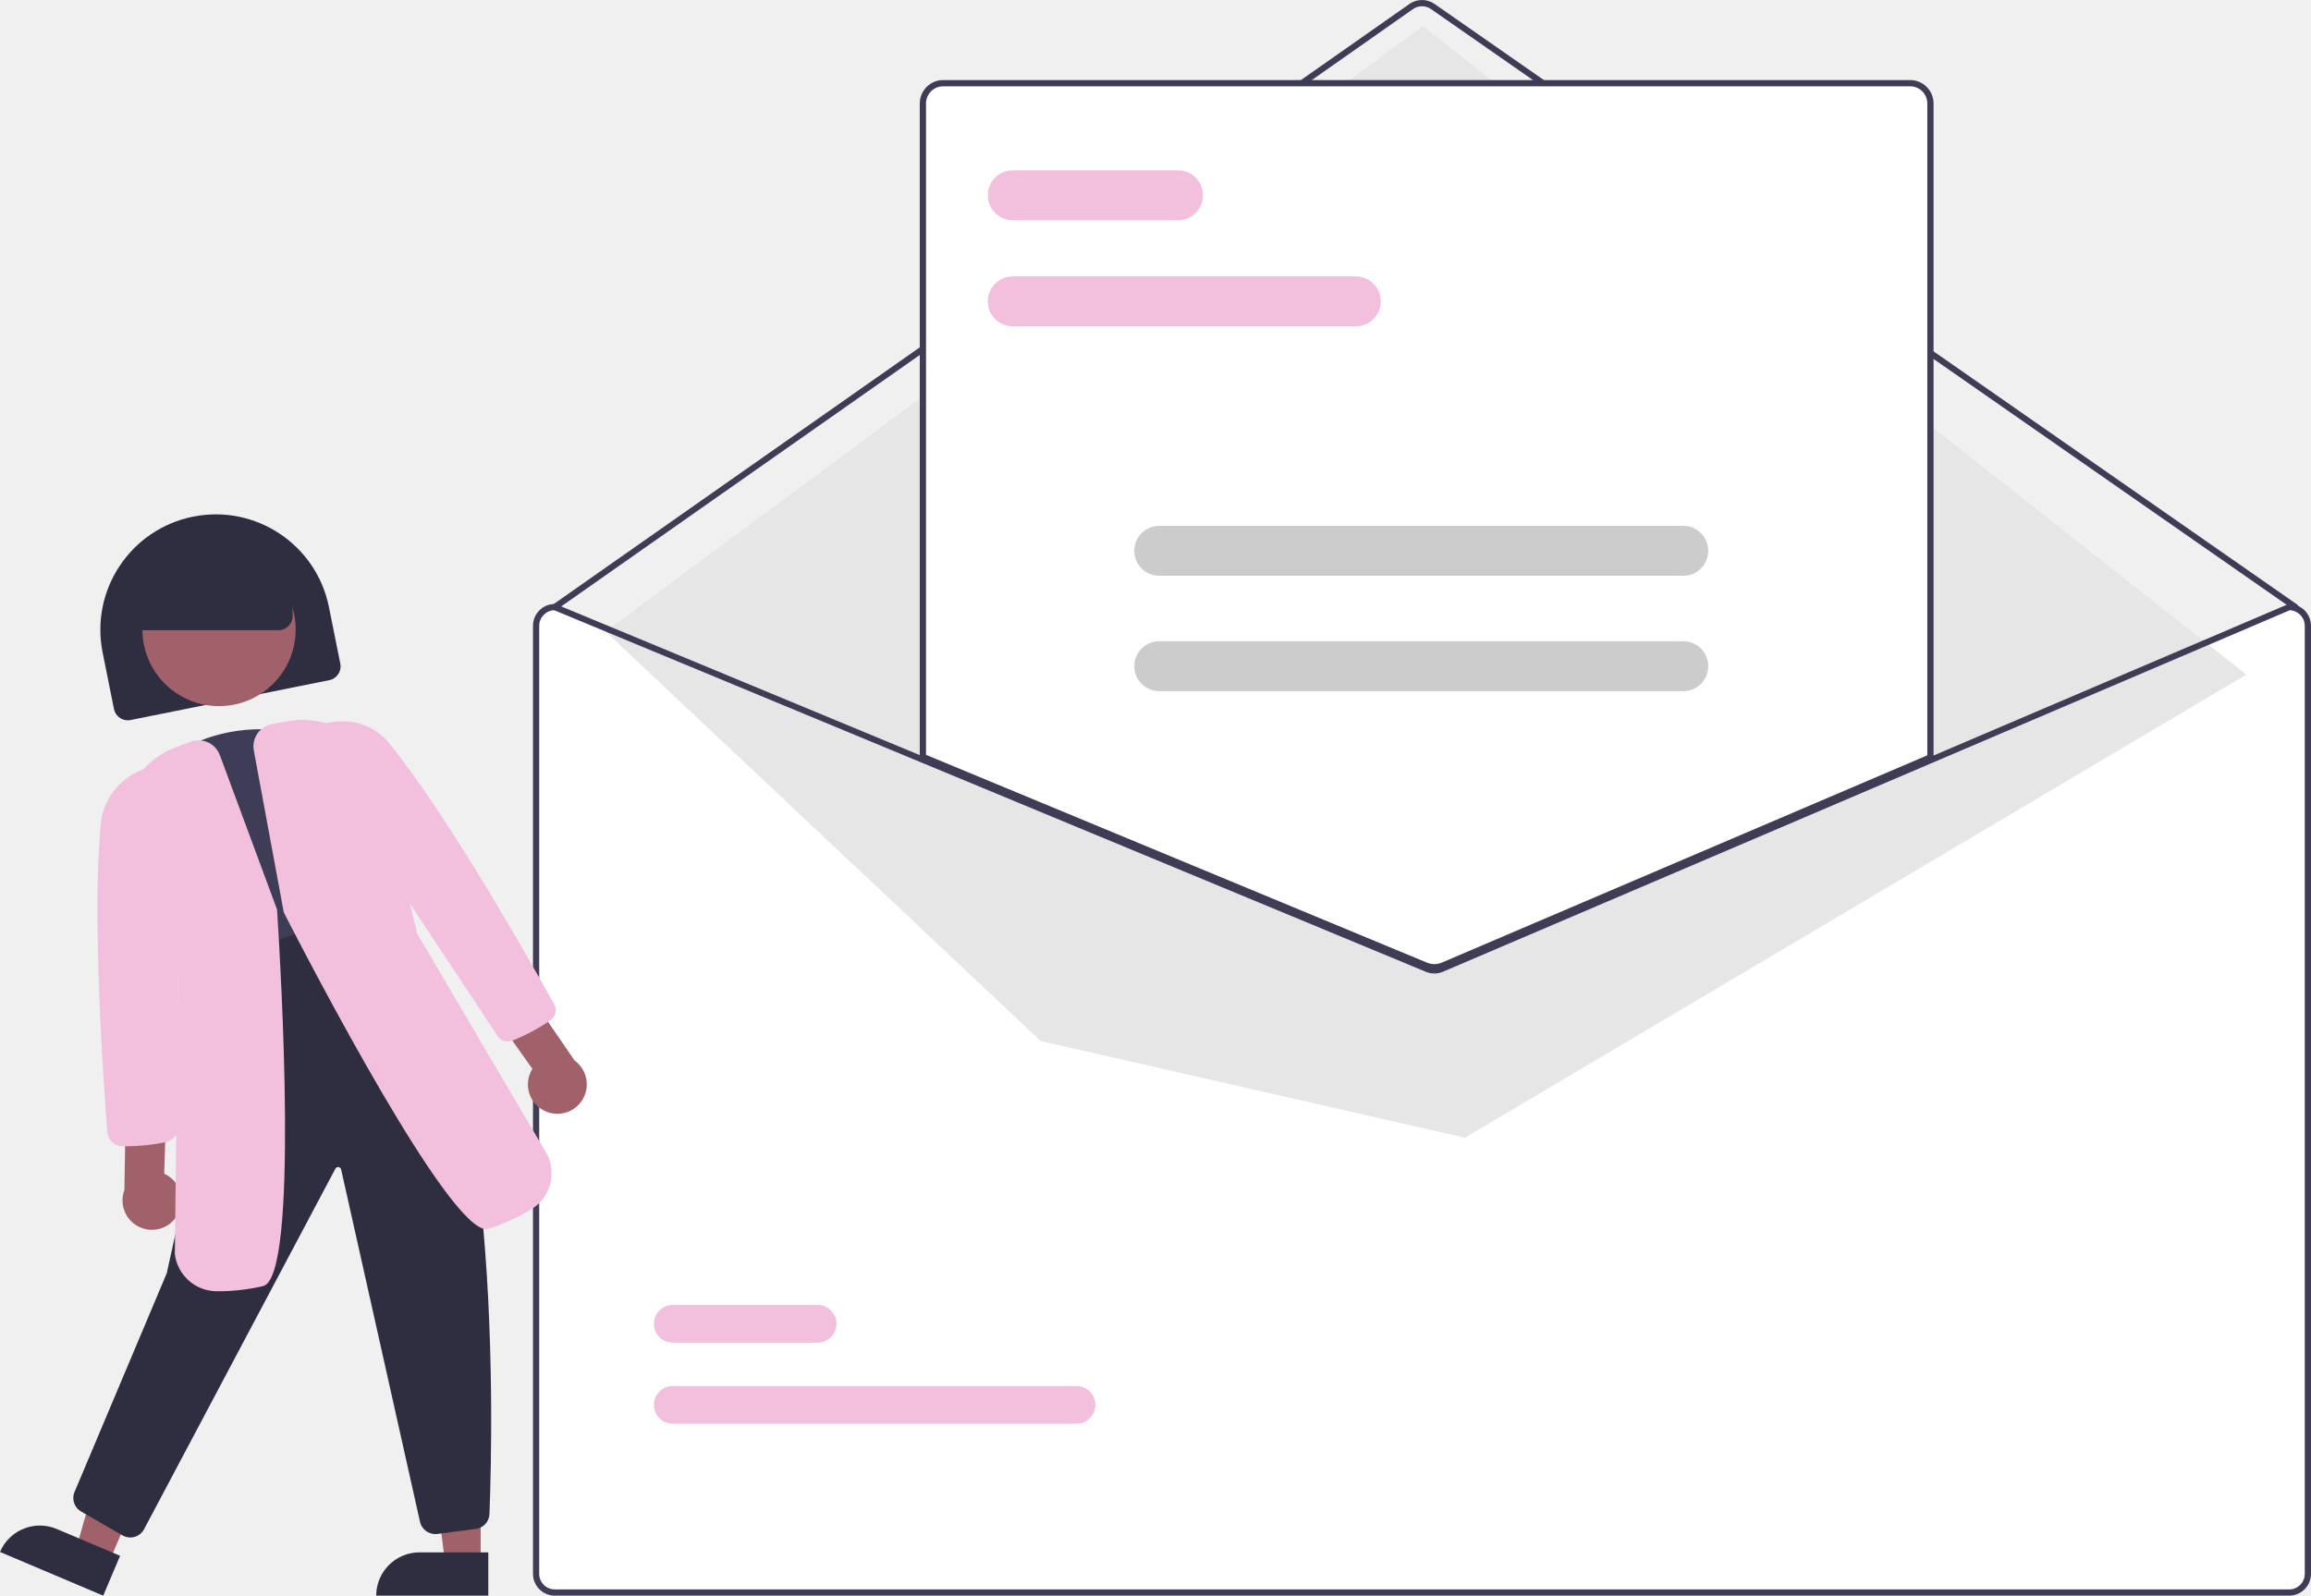
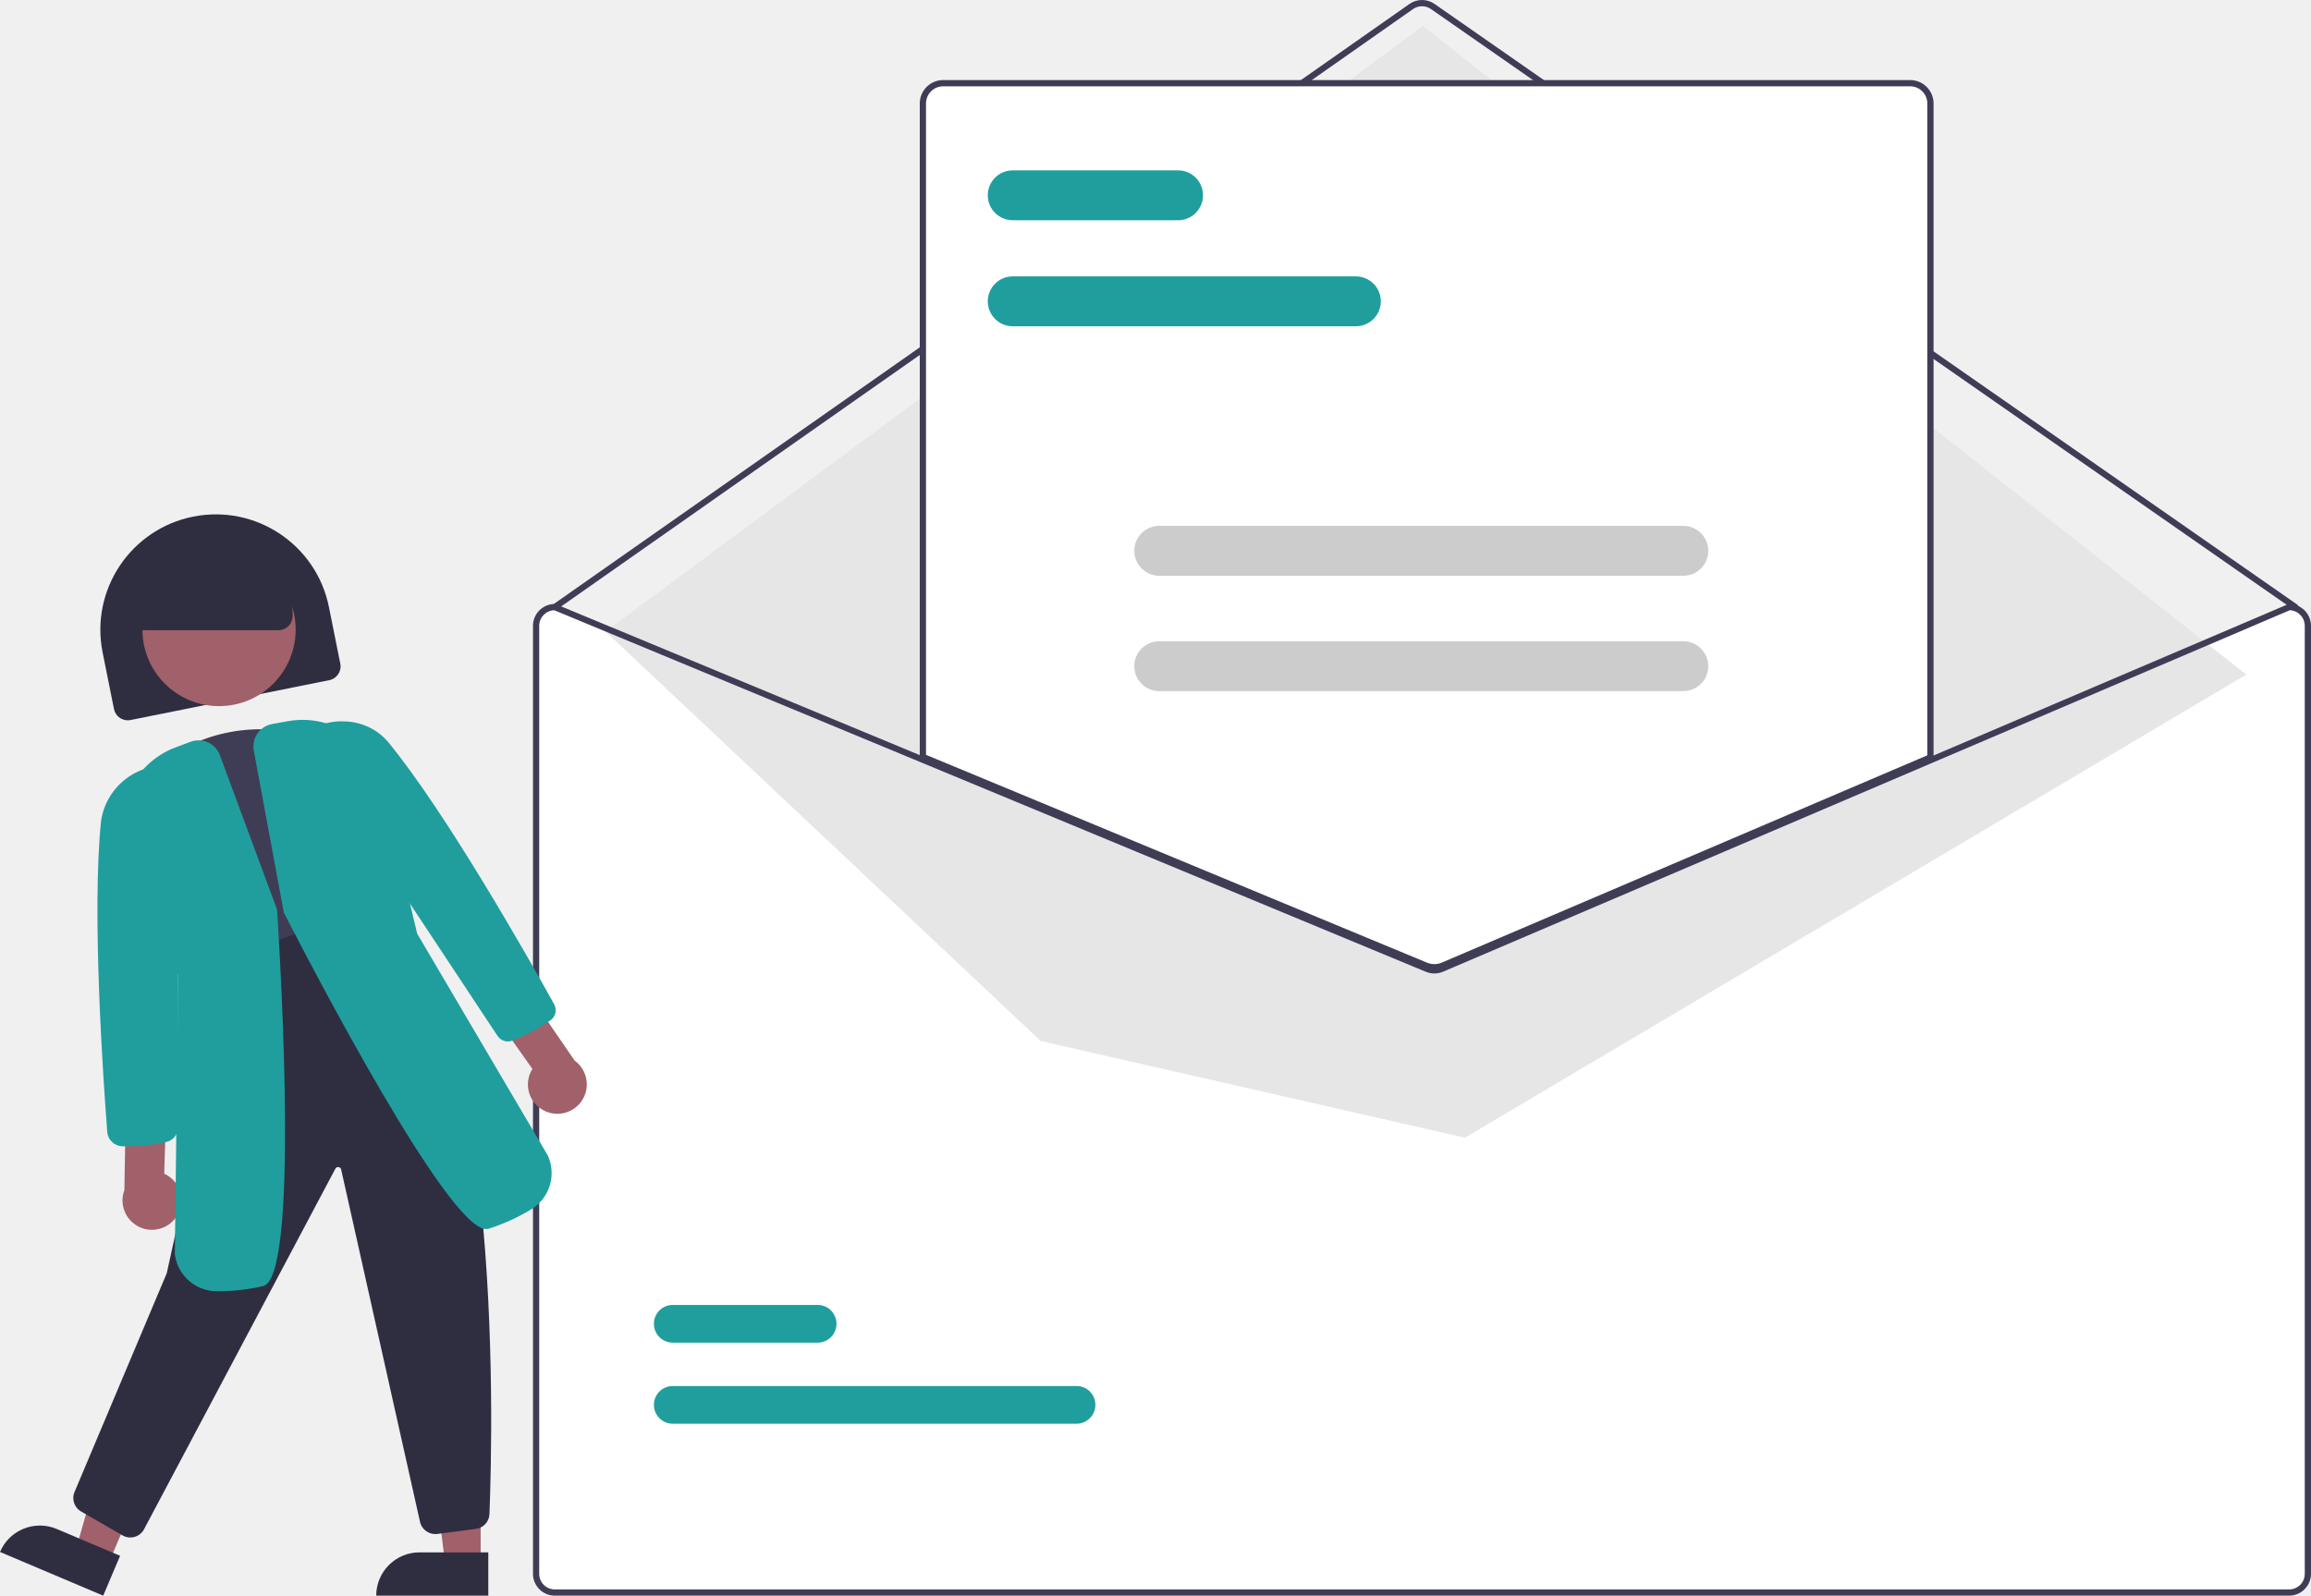
<svg xmlns="http://www.w3.org/2000/svg" width="740.857" height="511.675" viewBox="0 0 740.857 511.675" role="img" artist="Katerina Limpitsouni" source="https://undraw.co/">
  <path d="M963.428,387.837h-.2l-114.8,49.02-157.07,67.07a5.066,5.066,0,0,1-3.88.02l-162.05-67.23-117.62-48.8-.18-.08h-.2a7.008,7.008,0,0,0-7,7v304a7.008,7.008,0,0,0,7,7h556a7.008,7.008,0,0,0,7-7v-304A7.008,7.008,0,0,0,963.428,387.837Z" transform="translate(-229.5716 -194.1626)" fill="#fff" />
  <path d="M965.428,389.837a.997.997,0,0,1-.571-.179L688.298,197.055a5.015,5.015,0,0,0-5.729.01L408.003,389.656a1,1,0,0,1-1.149-1.638l274.567-192.592a7.022,7.022,0,0,1,8.02-.013l276.559,192.603a1,1,0,0,1-.572,1.821Z" transform="translate(-229.5716 -194.1626)" fill="#3f3d56" />
  <polygon points="194.121 202.502 456.132 8.319 720.132 216.319 469.632 364.819 333.632 333.819 194.121 202.502" fill="#e6e6e6" />
-   <path d="M574.684,650.704H445.244a6.047,6.047,0,1,1,0-12.095H574.684a6.047,6.047,0,1,1,0,12.095Z" transform="translate(-229.5716 -194.1626)" fill="#F2C0DD" />
-   <path d="M491.684,624.704H445.244a6.047,6.047,0,1,1,0-12.095h46.44a6.047,6.047,0,1,1,0,12.095Z" transform="translate(-229.5716 -194.1626)" fill="#F2C0DD" />
+   <path d="M574.684,650.704H445.244a6.047,6.047,0,1,1,0-12.095H574.684a6.047,6.047,0,1,1,0,12.095Z" transform="translate(-229.5716 -194.1626)" fill="#209e9e" />
+   <path d="M491.684,624.704H445.244a6.047,6.047,0,1,1,0-12.095h46.44a6.047,6.047,0,1,1,0,12.095Z" transform="translate(-229.5716 -194.1626)" fill="#209e9e" />
  <path d="M689.389,504.822a7.564,7.564,0,0,1-2.869-.562L524.929,437.211v-209.874a7.008,7.008,0,0,1,7-7h310a7.008,7.008,0,0,1,7,7v210.02l-.304.13L692.345,504.227A7.616,7.616,0,0,1,689.389,504.822Z" transform="translate(-229.5716 -194.1626)" fill="#fff" />
  <path d="M689.389,505.322a8.072,8.072,0,0,1-3.06-.599L524.429,437.545v-210.208a7.509,7.509,0,0,1,7.5-7.5h310a7.509,7.509,0,0,1,7.5,7.5V437.688l-156.888,66.999A8.11,8.11,0,0,1,689.389,505.322Zm-162.96-69.112,160.663,66.665a6.118,6.118,0,0,0,4.668-.028L847.429,436.367V227.337a5.507,5.507,0,0,0-5.5-5.5h-310a5.507,5.507,0,0,0-5.5,5.5Z" transform="translate(-229.5716 -194.1626)" fill="#3f3d56" />
  <path d="M963.428,387.837h-.2l-114.8,49.02-157.07,67.07a5.066,5.066,0,0,1-3.88.02l-162.05-67.23-117.62-48.8-.18-.08h-.2a7.008,7.008,0,0,0-7,7v304a7.008,7.008,0,0,0,7,7h556a7.008,7.008,0,0,0,7-7v-304A7.008,7.008,0,0,0,963.428,387.837Zm5,311a5.002,5.002,0,0,1-5,5h-556a5.002,5.002,0,0,1-5-5v-304a5.011,5.011,0,0,1,4.81-5l118.19,49.04,161.28,66.92a7.121,7.121,0,0,0,5.44-.03l156.28-66.74,115.2-49.19a5.016,5.016,0,0,1,4.8,5Z" transform="translate(-229.5716 -194.1626)" fill="#3f3d56" />
-   <path d="M664.232,298.789h-110a8,8,0,1,1,0-16h110a8,8,0,0,1,0,16Z" transform="translate(-229.5716 -194.1626)" fill="#F2C0DD" />
-   <path d="M607.232,264.789h-53a8,8,0,1,1,0-16h53a8,8,0,0,1,0,16Z" transform="translate(-229.5716 -194.1626)" fill="#F2C0DD" />
+   <path d="M664.232,298.789h-110a8,8,0,1,1,0-16h110a8,8,0,0,1,0,16Z" transform="translate(-229.5716 -194.1626)" fill="#209e9e" />
+   <path d="M607.232,264.789h-53a8,8,0,1,1,0-16h53a8,8,0,0,1,0,16Z" transform="translate(-229.5716 -194.1626)" fill="#209e9e" />
  <path d="M769.2,378.789h-168a8,8,0,1,1,0-16h168a8,8,0,0,1,0,16Z" transform="translate(-229.5716 -194.1626)" fill="#ccc" />
  <path d="M769.2,415.789h-168a8,8,0,1,1,0-16h168a8,8,0,0,1,0,16Z" transform="translate(-229.5716 -194.1626)" fill="#ccc" />
  <path d="M270.52,425.141a4.508,4.508,0,0,1-4.411-3.616L262.47,403.386a37,37,0,0,1,72.556-14.552l3.638,18.139a4.505,4.505,0,0,1-3.526,5.297L271.406,425.053A4.513,4.513,0,0,1,270.52,425.141Z" transform="translate(-229.5716 -194.1626)" fill="#2f2e41" />
  <polygon points="154.088 501.059 142.656 501.058 137.22 456.962 154.092 456.963 154.088 501.059" fill="#a0616a" />
  <path d="M134.49,497.791h22.048a0,0,0,0,1,0,0v13.882a0,0,0,0,1,0,0H120.608a0,0,0,0,1,0,0v0A13.882,13.882,0,0,1,134.49,497.791Z" fill="#2f2e41" />
  <polygon points="34.969 500.944 24.442 496.486 36.63 453.76 52.166 460.341 34.969 500.944" fill="#a0616a" />
  <path d="M244.738,685.499h22.048a0,0,0,0,1,0,0V699.381a0,0,0,0,1,0,0H230.856a0,0,0,0,1,0,0v0A13.882,13.882,0,0,1,244.738,685.499Z" transform="translate(60.18447 -236.3717) rotate(22.95463)" fill="#2f2e41" />
  <circle cx="70.224" cy="201.872" r="24.561" fill="#a0616a" />
  <path d="M300.958,507.766l-.252-.818c-6.693-21.754-13.61-44.24-20.538-65.625l-.188-.577.426-.433c10.753-10.938,30.897-15.302,46.859-10.146,16.064,5.186,27.134,19.731,25.75,33.834a36.131,36.131,0,0,0,6.428,23.893l.641.93-1.002.523A181.87,181.87,0,0,1,301.806,507.643Z" transform="translate(-229.5716 -194.1626)" fill="#3f3d56" />
  <path d="M271.336,687.183a4.987,4.987,0,0,1-2.493-.673l-13.267-7.662a4.973,4.973,0,0,1-2.03-6.446l29.481-69.952,22.531-102.024,41.061-14.931.373.172c44.022,20.222,40.619,165.165,39.489,194.016a5.005,5.005,0,0,1-4.558,4.776l-12.347,1.613a5.046,5.046,0,0,1-5.409-4.137l-25.207-112.654a1.001,1.001,0,0,0-.823-.868.977.977,0,0,0-1.042.492L275.708,684.62a4.98,4.98,0,0,1-3.05,2.385A5.042,5.042,0,0,1,271.336,687.183Z" transform="translate(-229.5716 -194.1626)" fill="#2f2e41" />
  <path d="M286.083,584.377a9.377,9.377,0,0,0-3.87-13.848l.671-21.417L269.968,545.529l-.523,30.259a9.428,9.428,0,0,0,16.638,8.589Z" transform="translate(-229.5716 -194.1626)" fill="#a0616a" />
-   <path d="M269.636,561.738l-.758-.004a4.97,4.97,0,0,1-4.923-4.606c-1.239-15.951-5.043-70.286-1.979-99.745a20.764,20.764,0,0,1,24.185-17.409l.789.174-.006.808c-.281,38.758-.263,77.29-.245,114.554a4.999,4.999,0,0,1-3.905,4.89A64.509,64.509,0,0,1,269.636,561.738Z" transform="translate(-229.5716 -194.1626)" fill="#F2C0DD" />
-   <path d="M299.038,608.221a13.582,13.582,0,0,1-13.423-11.932l1.088-89.451-17.779-44.97a26.405,26.405,0,0,1,16.985-28.063l4.753-1.783a7.286,7.286,0,0,1,9.39,4.291L318.384,485.811l.005.072c1.271,19.7,7.009,117.749-4.431,120.674a63.118,63.118,0,0,1-14.79,1.663Z" transform="translate(-229.5716 -194.1626)" fill="#F2C0DD" />
+   <path d="M269.636,561.738l-.758-.004a4.97,4.97,0,0,1-4.923-4.606c-1.239-15.951-5.043-70.286-1.979-99.745a20.764,20.764,0,0,1,24.185-17.409l.789.174-.006.808c-.281,38.758-.263,77.29-.245,114.554a4.999,4.999,0,0,1-3.905,4.89A64.509,64.509,0,0,1,269.636,561.738Z" transform="translate(-229.5716 -194.1626)" fill="#209e9e" />
+   <path d="M299.038,608.221a13.582,13.582,0,0,1-13.423-11.932l1.088-89.451-17.779-44.97a26.405,26.405,0,0,1,16.985-28.063l4.753-1.783a7.286,7.286,0,0,1,9.39,4.291L318.384,485.811l.005.072c1.271,19.7,7.009,117.749-4.431,120.674a63.118,63.118,0,0,1-14.79,1.663Z" transform="translate(-229.5716 -194.1626)" fill="#209e9e" />
  <path d="M404.655,550.605a9.377,9.377,0,0,1-4.41-13.685l-12.374-17.494,8.797-10.113,17.128,24.95a9.428,9.428,0,0,1-9.14,16.342Z" transform="translate(-229.5716 -194.1626)" fill="#a0616a" />
-   <path d="M392.298,528.123a4.037,4.037,0,0,1-3.246-1.808l-.065-.098c-20.475-30.99-41.647-63.035-63.105-94.98l-.231-.344.295-.291a19.098,19.098,0,0,1,14.084-5.108,18.82,18.82,0,0,1,13.907,6.523c18.751,22.815,45.513,70.169,53.269,84.14a3.962,3.962,0,0,1-1.234,5.231,63.421,63.421,0,0,1-12.165,6.472A3.826,3.826,0,0,1,392.298,528.123Z" transform="translate(-229.5716 -194.1626)" fill="#F2C0DD" />
-   <path d="M385.424,588.285c-12.264.008-56.144-84.482-64.815-101.42l-.075-.205-9.593-51.828a7.284,7.284,0,0,1,5.867-8.494l4.996-.903a26.405,26.405,0,0,1,28.96,15.407l12.535,52.688,41.913,71.212a13.591,13.591,0,0,1-5.477,17.292,63.076,63.076,0,0,1-13.556,6.146,2.671,2.671,0,0,1-.755.105Z" transform="translate(-229.5716 -194.1626)" fill="#F2C0DD" />
+   <path d="M392.298,528.123a4.037,4.037,0,0,1-3.246-1.808l-.065-.098c-20.475-30.99-41.647-63.035-63.105-94.98l-.231-.344.295-.291a19.098,19.098,0,0,1,14.084-5.108,18.82,18.82,0,0,1,13.907,6.523c18.751,22.815,45.513,70.169,53.269,84.14a3.962,3.962,0,0,1-1.234,5.231,63.421,63.421,0,0,1-12.165,6.472A3.826,3.826,0,0,1,392.298,528.123Z" transform="translate(-229.5716 -194.1626)" fill="#209e9e" />
+   <path d="M385.424,588.285c-12.264.008-56.144-84.482-64.815-101.42l-.075-.205-9.593-51.828a7.284,7.284,0,0,1,5.867-8.494l4.996-.903a26.405,26.405,0,0,1,28.96,15.407l12.535,52.688,41.913,71.212a13.591,13.591,0,0,1-5.477,17.292,63.076,63.076,0,0,1-13.556,6.146,2.671,2.671,0,0,1-.755.105Z" transform="translate(-229.5716 -194.1626)" fill="#209e9e" />
  <path d="M318.871,396.247h-49.5v-6a25.028,25.028,0,0,1,25-25h4a25.028,25.028,0,0,1,25,25v1.5A4.505,4.505,0,0,1,318.871,396.247Z" transform="translate(-229.5716 -194.1626)" fill="#2f2e41" />
</svg>
